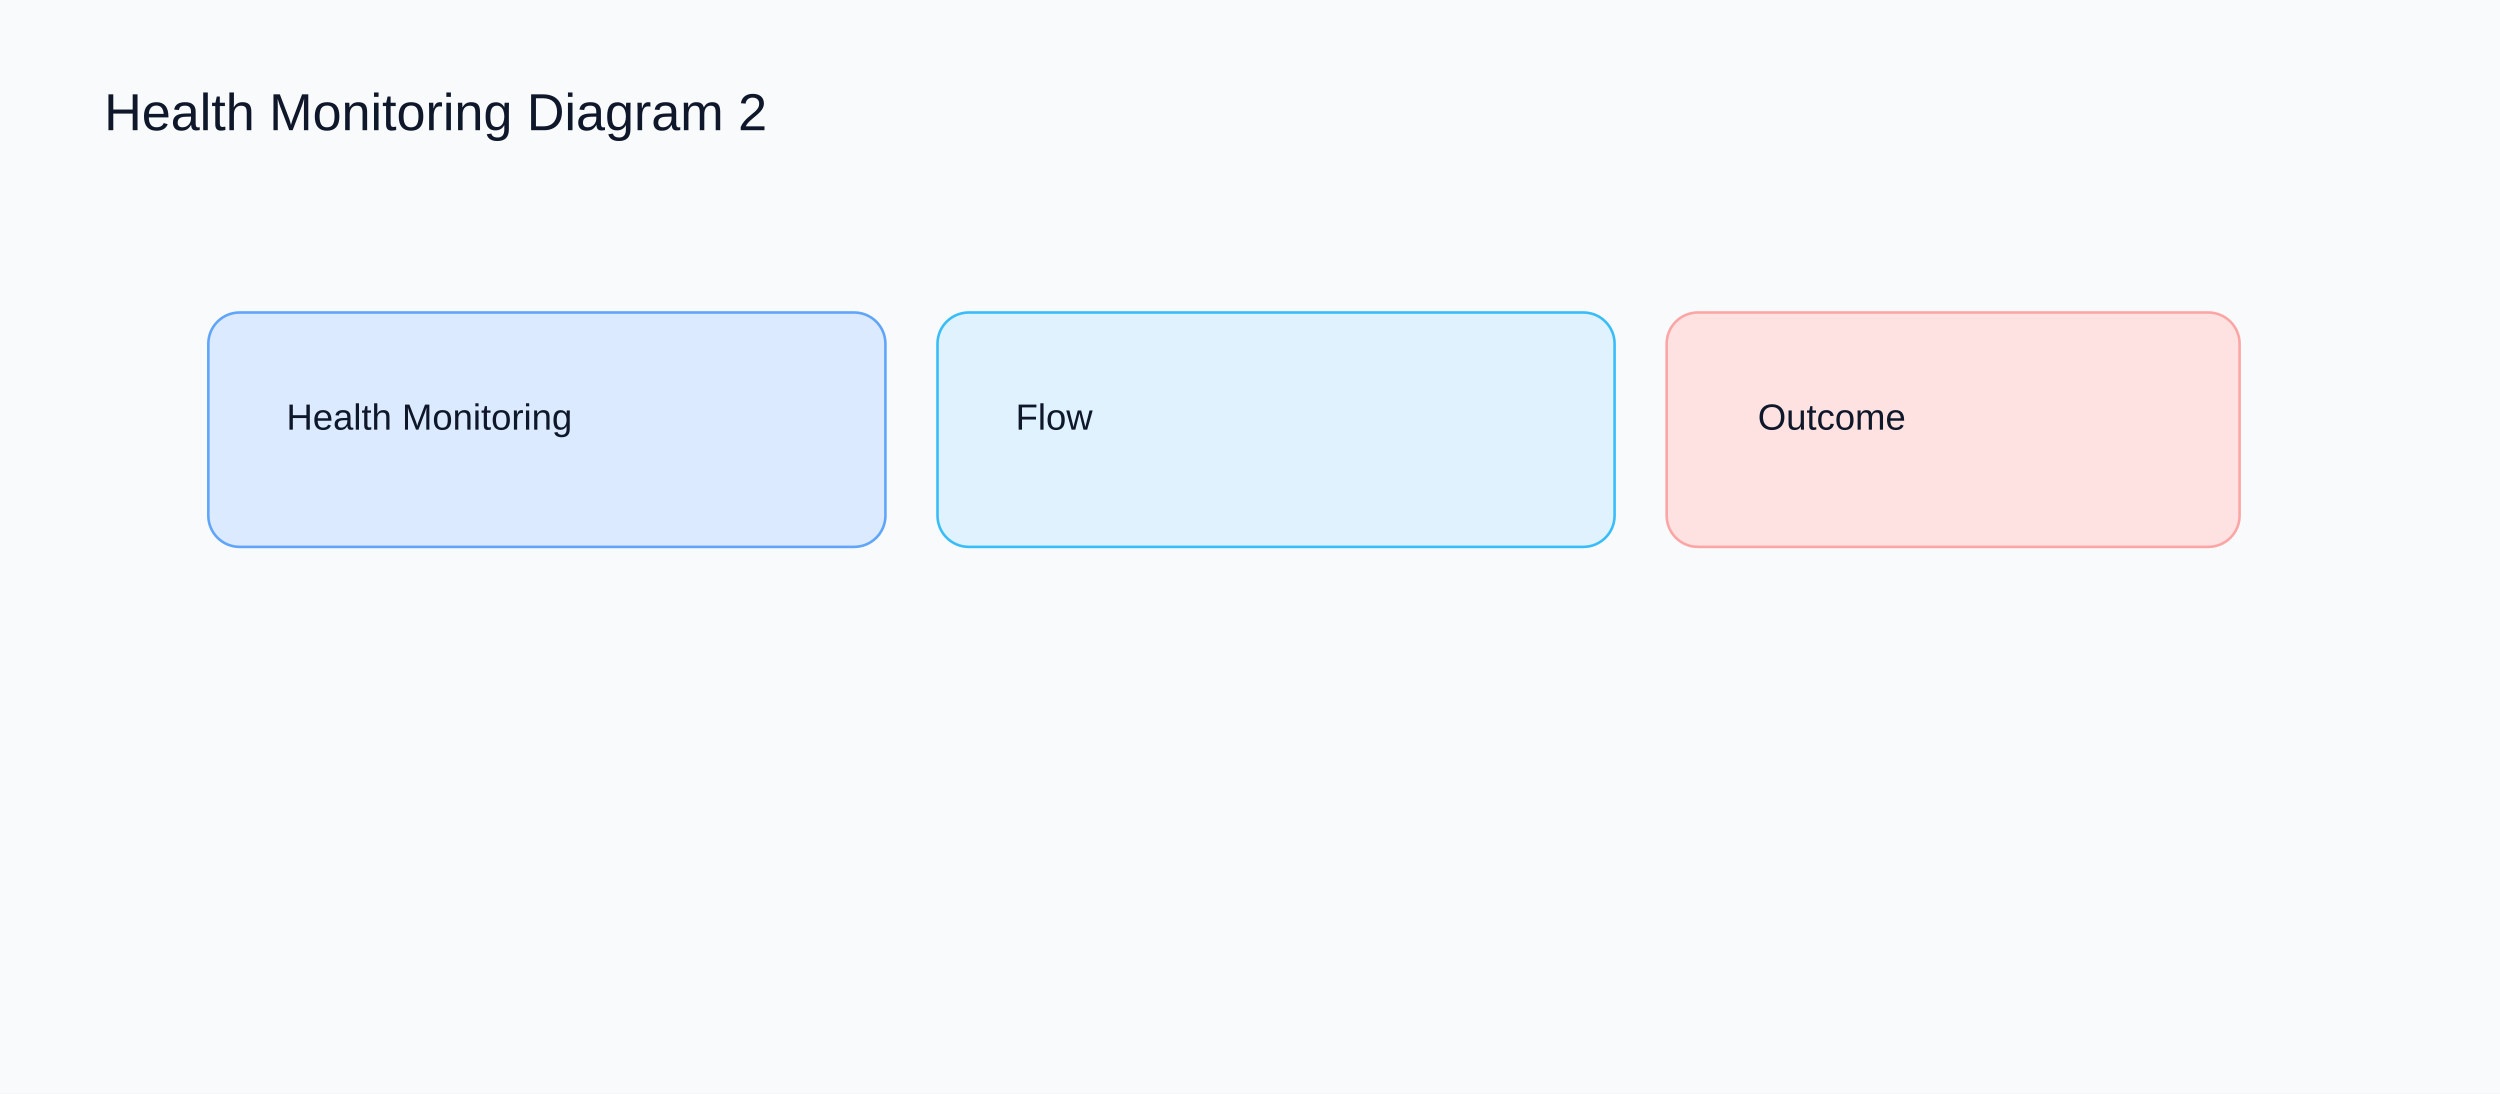
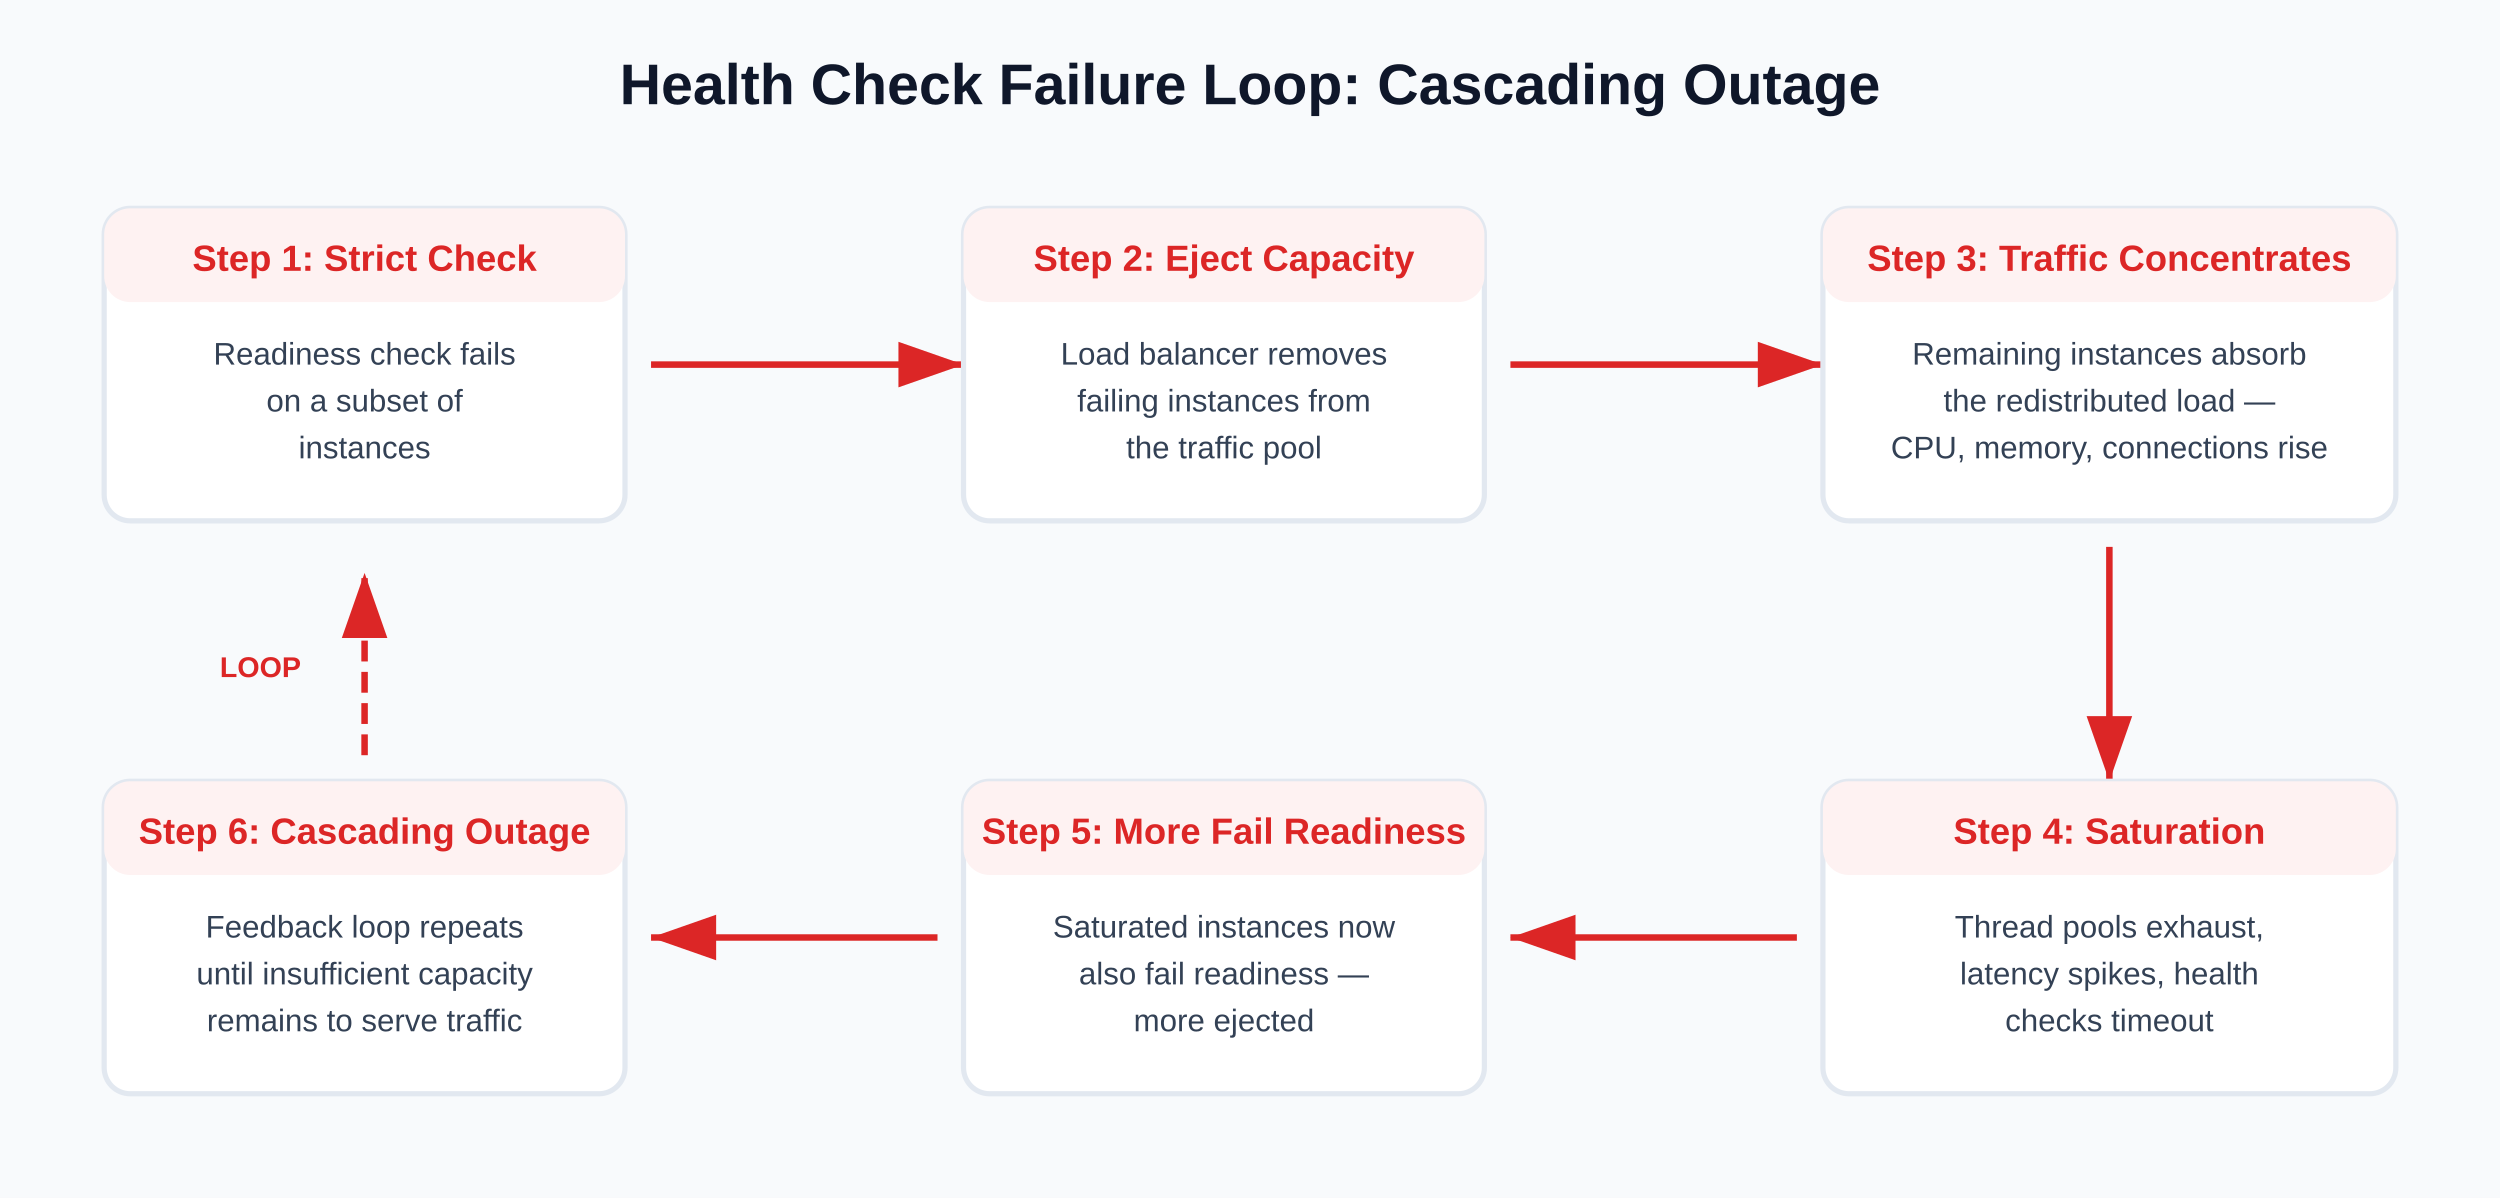
- <svg xmlns="http://www.w3.org/2000/svg" width="960" height="420" viewBox="0 0 960 420">
-   <rect width="960" height="420" fill="#f8fafc" />
-   <text x="40" y="50" font-family="Arial" font-size="20" fill="#0f172a">Health Monitoring Diagram 2</text>
-   <rect x="80" y="120" width="260" height="90" rx="12" fill="#dbeafe" stroke="#60a5fa" />
-   <text x="110" y="165" font-family="Arial" font-size="14" fill="#0f172a">Health Monitoring</text>
-   <rect x="360" y="120" width="260" height="90" rx="12" fill="#e0f2fe" stroke="#38bdf8" />
-   <text x="390" y="165" font-family="Arial" font-size="14" fill="#0f172a">Flow</text>
-   <rect x="640" y="120" width="220" height="90" rx="12" fill="#fee2e2" stroke="#fca5a5" />
-   <text x="675" y="165" font-family="Arial" font-size="14" fill="#0f172a">Outcome</text>
+ <svg xmlns="http://www.w3.org/2000/svg" width="960" height="460" viewBox="0 0 960 460">
+   <defs>
+     <marker id="arrowhead" markerWidth="10" markerHeight="7" refX="10" refY="3.5" orient="auto">
+       <polygon points="0 0, 10 3.5, 0 7" fill="#dc2626" />
+     </marker>
+   </defs>
+   <rect width="960" height="460" fill="#f8fafc" />
+   <text x="480" y="40" text-anchor="middle" font-family="Arial" font-size="22" font-weight="bold" fill="#0f172a">Health Check Failure Loop: Cascading Outage</text>
+   <rect x="40" y="80" width="200" height="120" rx="10" fill="#ffffff" stroke="#e2e8f0" stroke-width="2" />
+   <rect x="40" y="80" width="200" height="36" rx="10" fill="#fef2f2" />
+   <text x="140" y="104" text-anchor="middle" font-family="Arial" font-size="14" font-weight="bold" fill="#dc2626">Step 1: Strict Check</text>
+   <text x="140" y="140" text-anchor="middle" font-family="Arial" font-size="12" fill="#334155">Readiness check fails</text>
+   <text x="140" y="158" text-anchor="middle" font-family="Arial" font-size="12" fill="#334155">on a subset of</text>
+   <text x="140" y="176" text-anchor="middle" font-family="Arial" font-size="12" fill="#334155">instances</text>
+   <path d="M 250 140 C 310 140, 310 140, 370 140" fill="none" stroke="#dc2626" stroke-width="2.5" marker-end="url(#arrowhead)" />
+   <rect x="370" y="80" width="200" height="120" rx="10" fill="#ffffff" stroke="#e2e8f0" stroke-width="2" />
+   <rect x="370" y="80" width="200" height="36" rx="10" fill="#fef2f2" />
+   <text x="470" y="104" text-anchor="middle" font-family="Arial" font-size="14" font-weight="bold" fill="#dc2626">Step 2: Eject Capacity</text>
+   <text x="470" y="140" text-anchor="middle" font-family="Arial" font-size="12" fill="#334155">Load balancer removes</text>
+   <text x="470" y="158" text-anchor="middle" font-family="Arial" font-size="12" fill="#334155">failing instances from</text>
+   <text x="470" y="176" text-anchor="middle" font-family="Arial" font-size="12" fill="#334155">the traffic pool</text>
+   <path d="M 580 140 C 640 140, 640 140, 700 140" fill="none" stroke="#dc2626" stroke-width="2.5" marker-end="url(#arrowhead)" />
+   <rect x="700" y="80" width="220" height="120" rx="10" fill="#ffffff" stroke="#e2e8f0" stroke-width="2" />
+   <rect x="700" y="80" width="220" height="36" rx="10" fill="#fef2f2" />
+   <text x="810" y="104" text-anchor="middle" font-family="Arial" font-size="14" font-weight="bold" fill="#dc2626">Step 3: Traffic Concentrates</text>
+   <text x="810" y="140" text-anchor="middle" font-family="Arial" font-size="12" fill="#334155">Remaining instances absorb</text>
+   <text x="810" y="158" text-anchor="middle" font-family="Arial" font-size="12" fill="#334155">the redistributed load —</text>
+   <text x="810" y="176" text-anchor="middle" font-family="Arial" font-size="12" fill="#334155">CPU, memory, connections rise</text>
+   <path d="M 810 210 L 810 300" fill="none" stroke="#dc2626" stroke-width="2.5" marker-end="url(#arrowhead)" />
+   <rect x="700" y="300" width="220" height="120" rx="10" fill="#ffffff" stroke="#e2e8f0" stroke-width="2" />
+   <rect x="700" y="300" width="220" height="36" rx="10" fill="#fef2f2" />
+   <text x="810" y="324" text-anchor="middle" font-family="Arial" font-size="14" font-weight="bold" fill="#dc2626">Step 4: Saturation</text>
+   <text x="810" y="360" text-anchor="middle" font-family="Arial" font-size="12" fill="#334155">Thread pools exhaust,</text>
+   <text x="810" y="378" text-anchor="middle" font-family="Arial" font-size="12" fill="#334155">latency spikes, health</text>
+   <text x="810" y="396" text-anchor="middle" font-family="Arial" font-size="12" fill="#334155">checks timeout</text>
+   <path d="M 690 360 C 630 360, 630 360, 580 360" fill="none" stroke="#dc2626" stroke-width="2.5" marker-end="url(#arrowhead)" />
+   <rect x="370" y="300" width="200" height="120" rx="10" fill="#ffffff" stroke="#e2e8f0" stroke-width="2" />
+   <rect x="370" y="300" width="200" height="36" rx="10" fill="#fef2f2" />
+   <text x="470" y="324" text-anchor="middle" font-family="Arial" font-size="14" font-weight="bold" fill="#dc2626">Step 5: More Fail Readiness</text>
+   <text x="470" y="360" text-anchor="middle" font-family="Arial" font-size="12" fill="#334155">Saturated instances now</text>
+   <text x="470" y="378" text-anchor="middle" font-family="Arial" font-size="12" fill="#334155">also fail readiness —</text>
+   <text x="470" y="396" text-anchor="middle" font-family="Arial" font-size="12" fill="#334155">more ejected</text>
+   <path d="M 360 360 C 300 360, 300 360, 250 360" fill="none" stroke="#dc2626" stroke-width="2.5" marker-end="url(#arrowhead)" />
+   <rect x="40" y="300" width="200" height="120" rx="10" fill="#ffffff" stroke="#e2e8f0" stroke-width="2" />
+   <rect x="40" y="300" width="200" height="36" rx="10" fill="#fef2f2" />
+   <text x="140" y="324" text-anchor="middle" font-family="Arial" font-size="14" font-weight="bold" fill="#dc2626">Step 6: Cascading Outage</text>
+   <text x="140" y="360" text-anchor="middle" font-family="Arial" font-size="12" fill="#334155">Feedback loop repeats</text>
+   <text x="140" y="378" text-anchor="middle" font-family="Arial" font-size="12" fill="#334155">until insufficient capacity</text>
+   <text x="140" y="396" text-anchor="middle" font-family="Arial" font-size="12" fill="#334155">remains to serve traffic</text>
+   <path d="M 140 290 L 140 220" fill="none" stroke="#dc2626" stroke-width="2.5" stroke-dasharray="8,4" marker-end="url(#arrowhead)" />
+   <text x="100" y="260" text-anchor="middle" font-family="Arial" font-size="11" font-weight="bold" fill="#dc2626">LOOP</text>
</svg>
